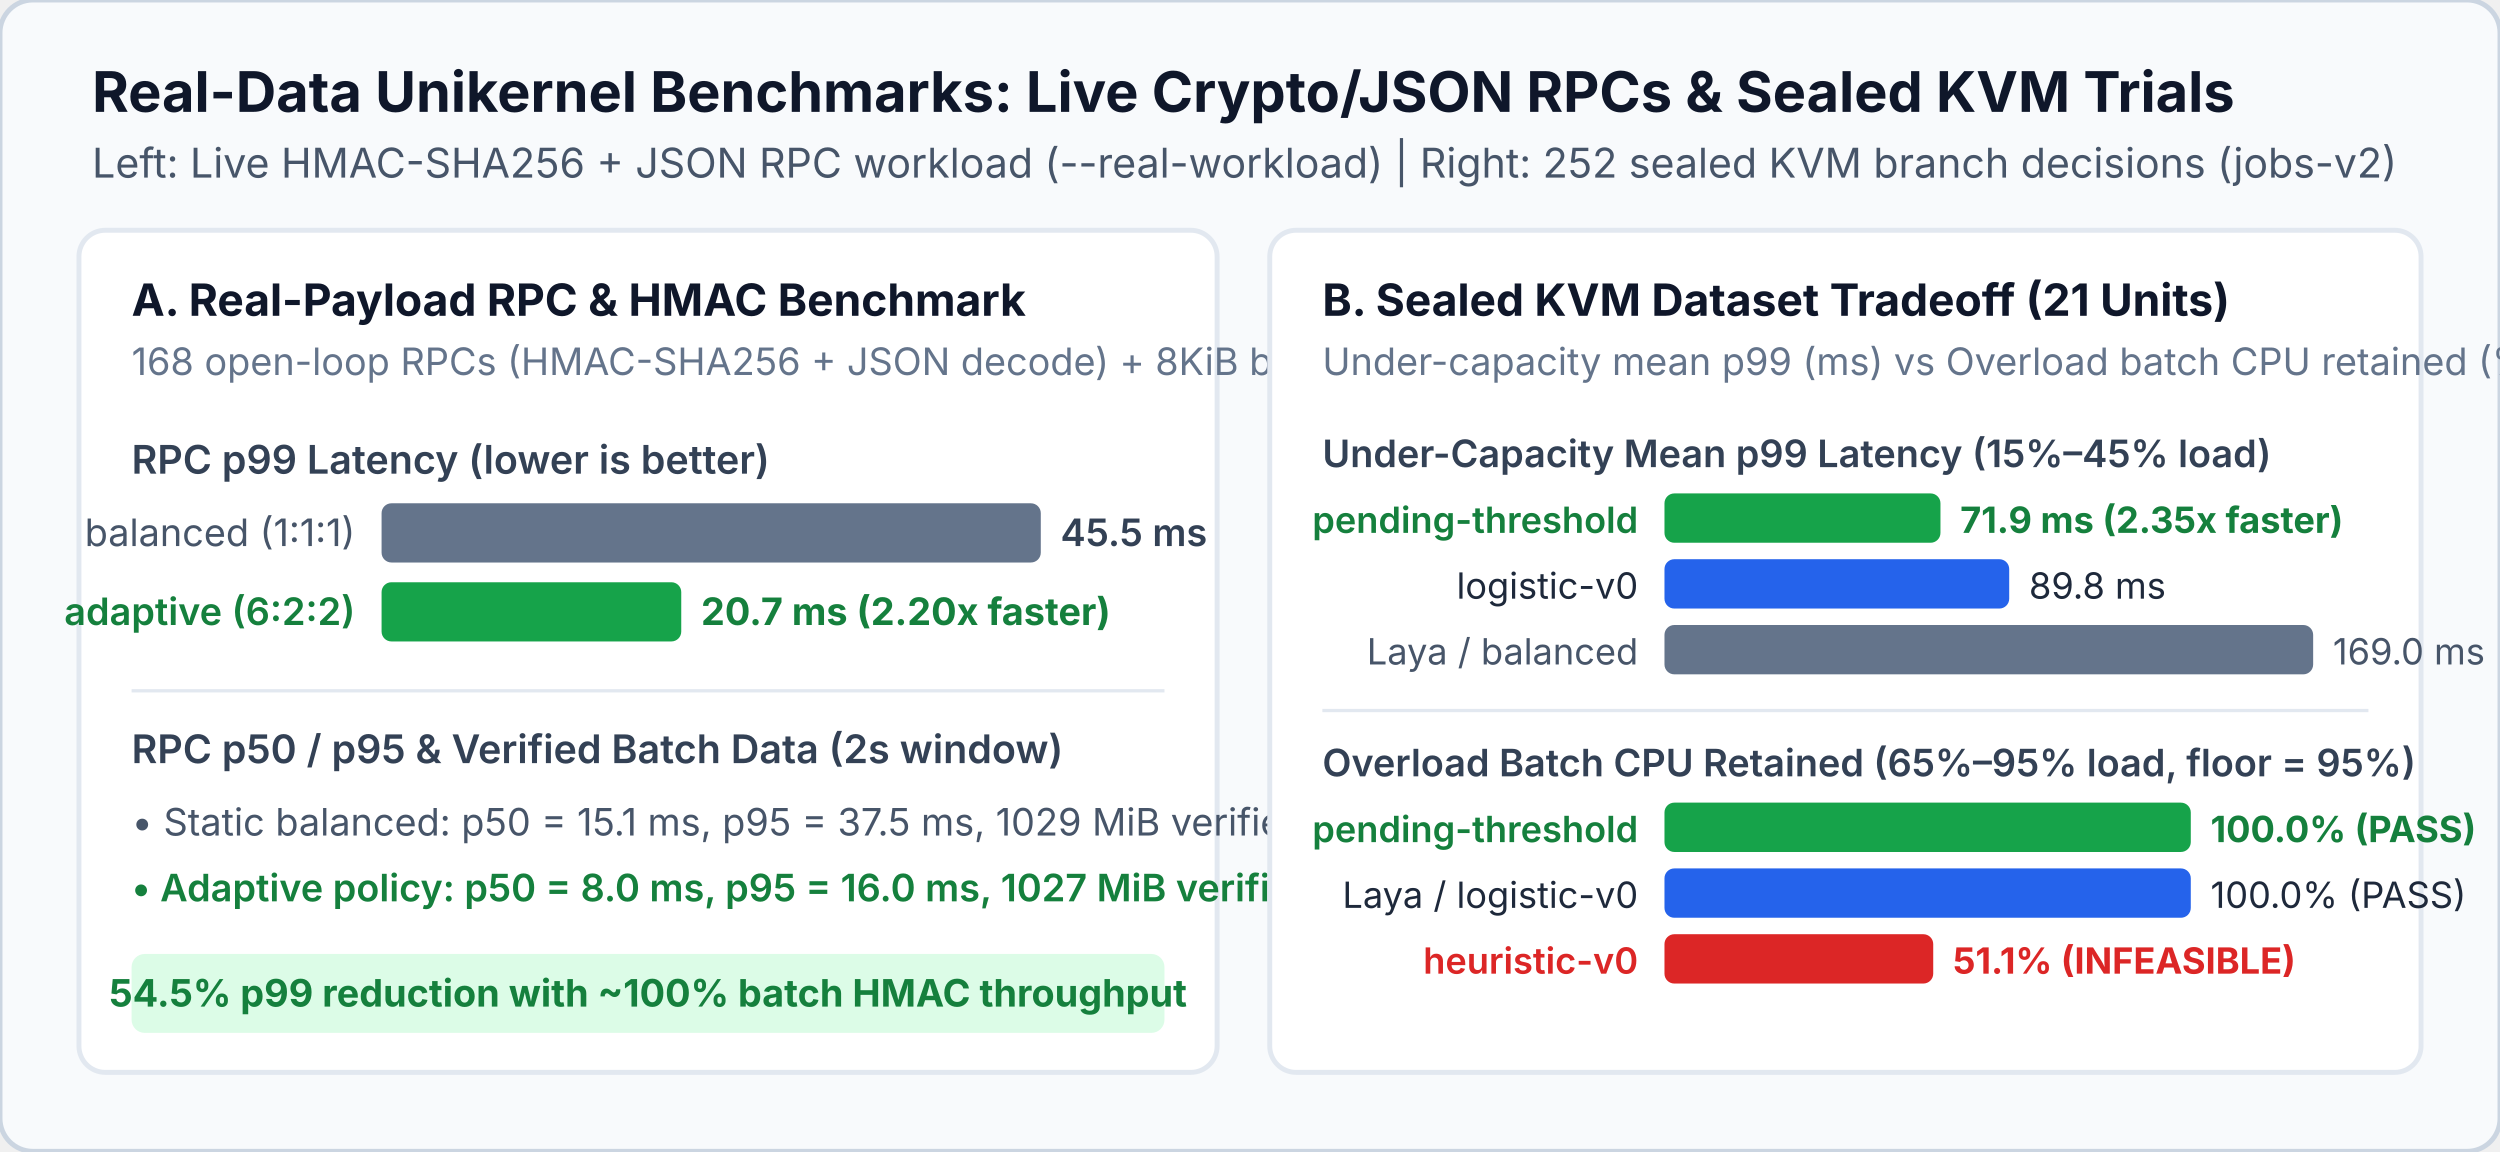
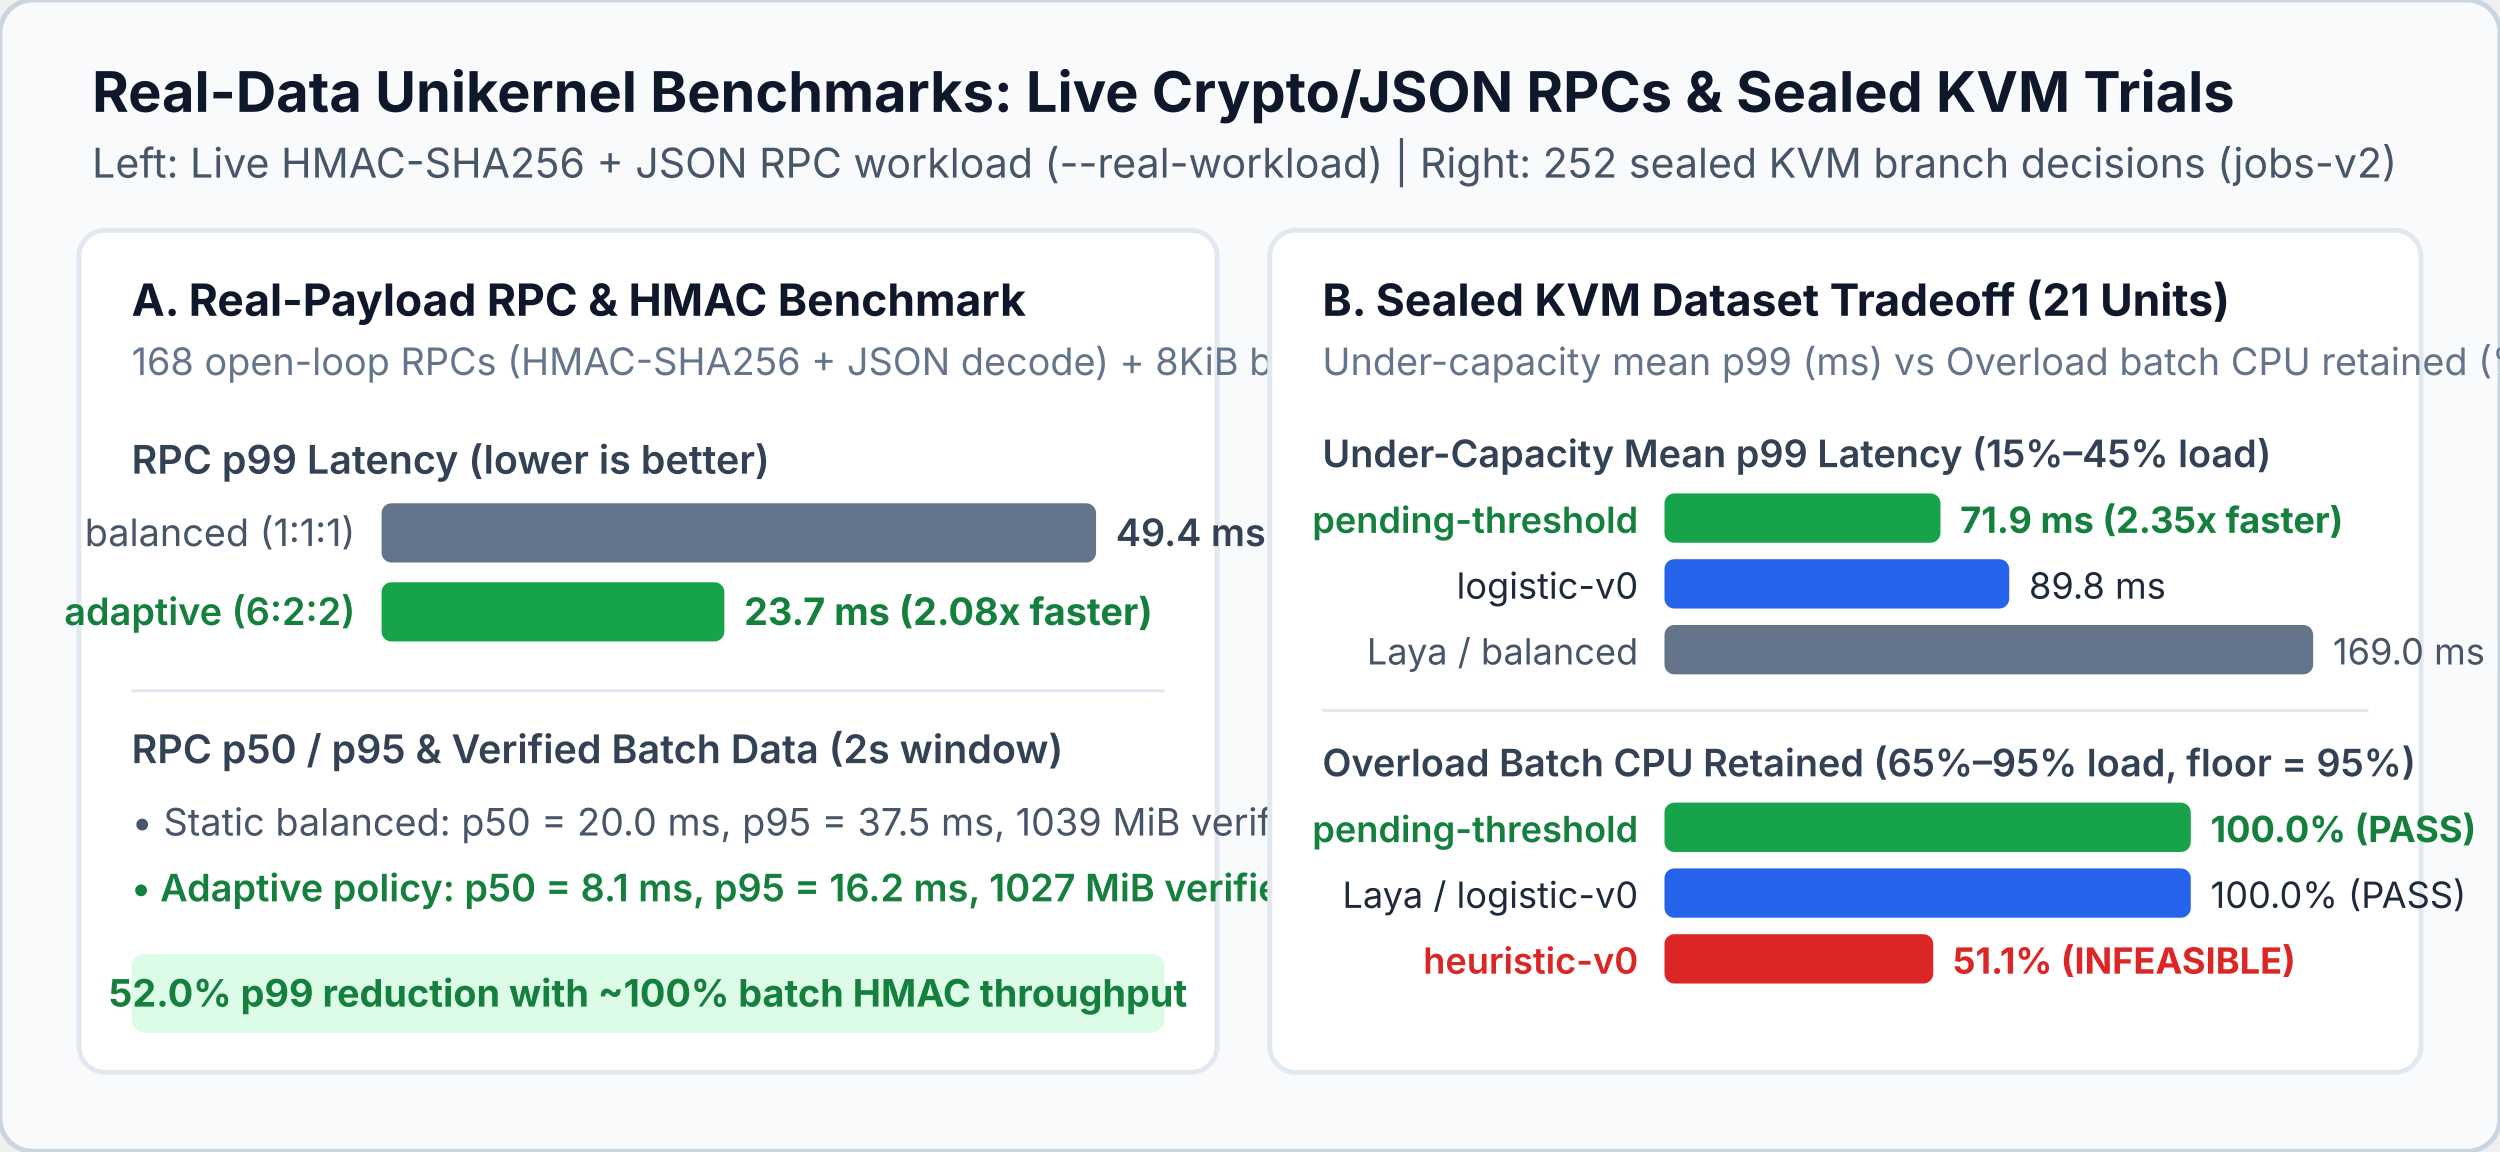
<svg xmlns="http://www.w3.org/2000/svg" width="760" height="350" viewBox="0 0 760 350" font-family="Inter, -apple-system, BlinkMacSystemFont, Segoe UI, sans-serif">
  <rect width="760" height="350" rx="10" fill="#f8fafc" stroke="#cbd5e1" stroke-width="1.5" />
  <text x="28" y="34" font-size="17" font-weight="700" fill="#0f172a">Real-Data Unikernel Benchmarks: Live Crypto/JSON RPCs &amp; Sealed KVM Trials</text>
  <text x="28" y="54" font-size="12.5" fill="#475569">Left: Live HMAC-SHA256 + JSON RPC workload (--real-workload) | Right: 252 sealed KVM branch decisions (jobs-v2)</text>
  <rect x="24" y="70" width="346" height="256" rx="8" fill="#ffffff" stroke="#e2e8f0" stroke-width="1.5" />
  <text x="40" y="96" font-size="13.5" font-weight="700" fill="#0f172a">A. Real-Payload RPC &amp; HMAC Benchmark</text>
  <text x="40" y="114" font-size="11.5" fill="#64748b">168 open-loop RPCs (HMAC-SHA256 + JSON decode) + 8KiB batch blocks</text>
  <text x="40" y="144" font-size="12" font-weight="600" fill="#334155">RPC p99 Latency (lower is better)</text>
  <text x="108" y="166" text-anchor="end" font-size="11.5" fill="#475569">balanced (1:1:1)</text>
-   <rect x="116" y="153" width="200.4" height="18" rx="3" fill="#64748b" />
-   <text x="322.4" y="166" font-size="11.5" font-weight="600" fill="#334155">45.5 ms</text>
+   <rect x="116" y="153" width="217.2" height="18" rx="3" fill="#64748b" />
+   <text x="339.2" y="166" font-size="11.5" font-weight="600" fill="#334155">49.4 ms</text>
  <text x="108" y="190" text-anchor="end" font-size="11.5" font-weight="600" fill="#15803d">adaptive (6:2:2)</text>
-   <rect x="116" y="177" width="91.1" height="18" rx="3" fill="#16a34a" />
-   <text x="213.1" y="190" font-size="11.5" font-weight="700" fill="#15803d">20.7 ms (2.20x faster)</text>
+   <rect x="116" y="177" width="104.2" height="18" rx="3" fill="#16a34a" />
+   <text x="226.2" y="190" font-size="11.5" font-weight="700" fill="#15803d">23.7 ms (2.08x faster)</text>
  <line x1="40" y1="210" x2="354" y2="210" stroke="#e2e8f0" stroke-width="1" />
  <text x="40" y="232" font-size="12" font-weight="600" fill="#334155">RPC p50 / p95 &amp; Verified Batch Data (2s window)</text>
-   <text x="40" y="254" font-size="11.5" fill="#475569">• Static balanced: p50 = 15.1 ms, p95 = 37.5 ms, 1029 MiB verified</text>
-   <text x="40" y="274" font-size="11.5" fill="#15803d" font-weight="600">• Adaptive policy: p50 = 8.0 ms, p95 = 16.0 ms, 1027 MiB verified</text>
+   <text x="40" y="254" font-size="11.5" fill="#475569">• Static balanced: p50 = 20.0 ms, p95 = 37.5 ms, 1039 MiB verified</text>
+   <text x="40" y="274" font-size="11.5" fill="#15803d" font-weight="600">• Adaptive policy: p50 = 8.1 ms, p95 = 16.2 ms, 1027 MiB verified</text>
  <rect x="40" y="290" width="314" height="24" rx="4" fill="#dcfce7" />
-   <text x="197" y="306" text-anchor="middle" font-size="11.5" font-weight="700" fill="#15803d">54.5% p99 reduction with ~100% batch HMAC throughput</text>
+   <text x="197" y="306" text-anchor="middle" font-size="11.5" font-weight="700" fill="#15803d">52.0% p99 reduction with ~100% batch HMAC throughput</text>
  <rect x="386" y="70" width="350" height="256" rx="8" fill="#ffffff" stroke="#e2e8f0" stroke-width="1.5" />
  <text x="402" y="96" font-size="13.5" font-weight="700" fill="#0f172a">B. Sealed KVM Dataset Tradeoff (21 Units)</text>
  <text x="402" y="114" font-size="11.5" fill="#64748b">Under-capacity mean p99 (ms) vs Overload batch CPU retained (%)</text>
  <text x="402" y="142" font-size="11.5" font-weight="600" fill="#334155">Under-Capacity Mean p99 Latency (15%–45% load)</text>
  <text x="498" y="162" text-anchor="end" font-size="11" font-weight="600" fill="#15803d">pending-threshold</text>
  <rect x="506" y="150" width="83.9" height="15" rx="3" fill="#16a34a" />
  <text x="595.9" y="162" font-size="11" font-weight="700" fill="#15803d">71.9 ms (2.35x faster)</text>
  <text x="498" y="182" text-anchor="end" font-size="11" fill="#1e293b">logistic-v0</text>
  <rect x="506" y="170" width="104.8" height="15" rx="3" fill="#2563eb" />
  <text x="616.8" y="182" font-size="11" fill="#1e293b">89.8 ms</text>
  <text x="498" y="202" text-anchor="end" font-size="11" fill="#475569">Laya / balanced</text>
  <rect x="506" y="190" width="197.2" height="15" rx="3" fill="#64748b" />
  <text x="709.2" y="202" font-size="11" fill="#475569">169.0 ms</text>
  <line x1="402" y1="216" x2="720" y2="216" stroke="#e2e8f0" stroke-width="1" />
  <text x="402" y="236" font-size="11.5" font-weight="600" fill="#334155">Overload Batch CPU Retained (65%–95% load, floor = 95%)</text>
  <text x="498" y="256" text-anchor="end" font-size="11" font-weight="600" fill="#15803d">pending-threshold</text>
  <rect x="506" y="244" width="160" height="15" rx="3" fill="#16a34a" />
  <text x="672" y="256" font-size="11" font-weight="700" fill="#15803d">100.0% (PASS)</text>
  <text x="498" y="276" text-anchor="end" font-size="11" fill="#1e293b">Laya / logistic-v0</text>
  <rect x="506" y="264" width="160" height="15" rx="3" fill="#2563eb" />
  <text x="672" y="276" font-size="11" fill="#1e293b">100.0% (PASS)</text>
  <text x="498" y="296" text-anchor="end" font-size="11" font-weight="600" fill="#dc2626">heuristic-v0</text>
  <rect x="506" y="284" width="81.7" height="15" rx="3" fill="#dc2626" />
  <text x="593.7" y="296" font-size="11" font-weight="700" fill="#dc2626">51.1% (INFEASIBLE)</text>
</svg>
